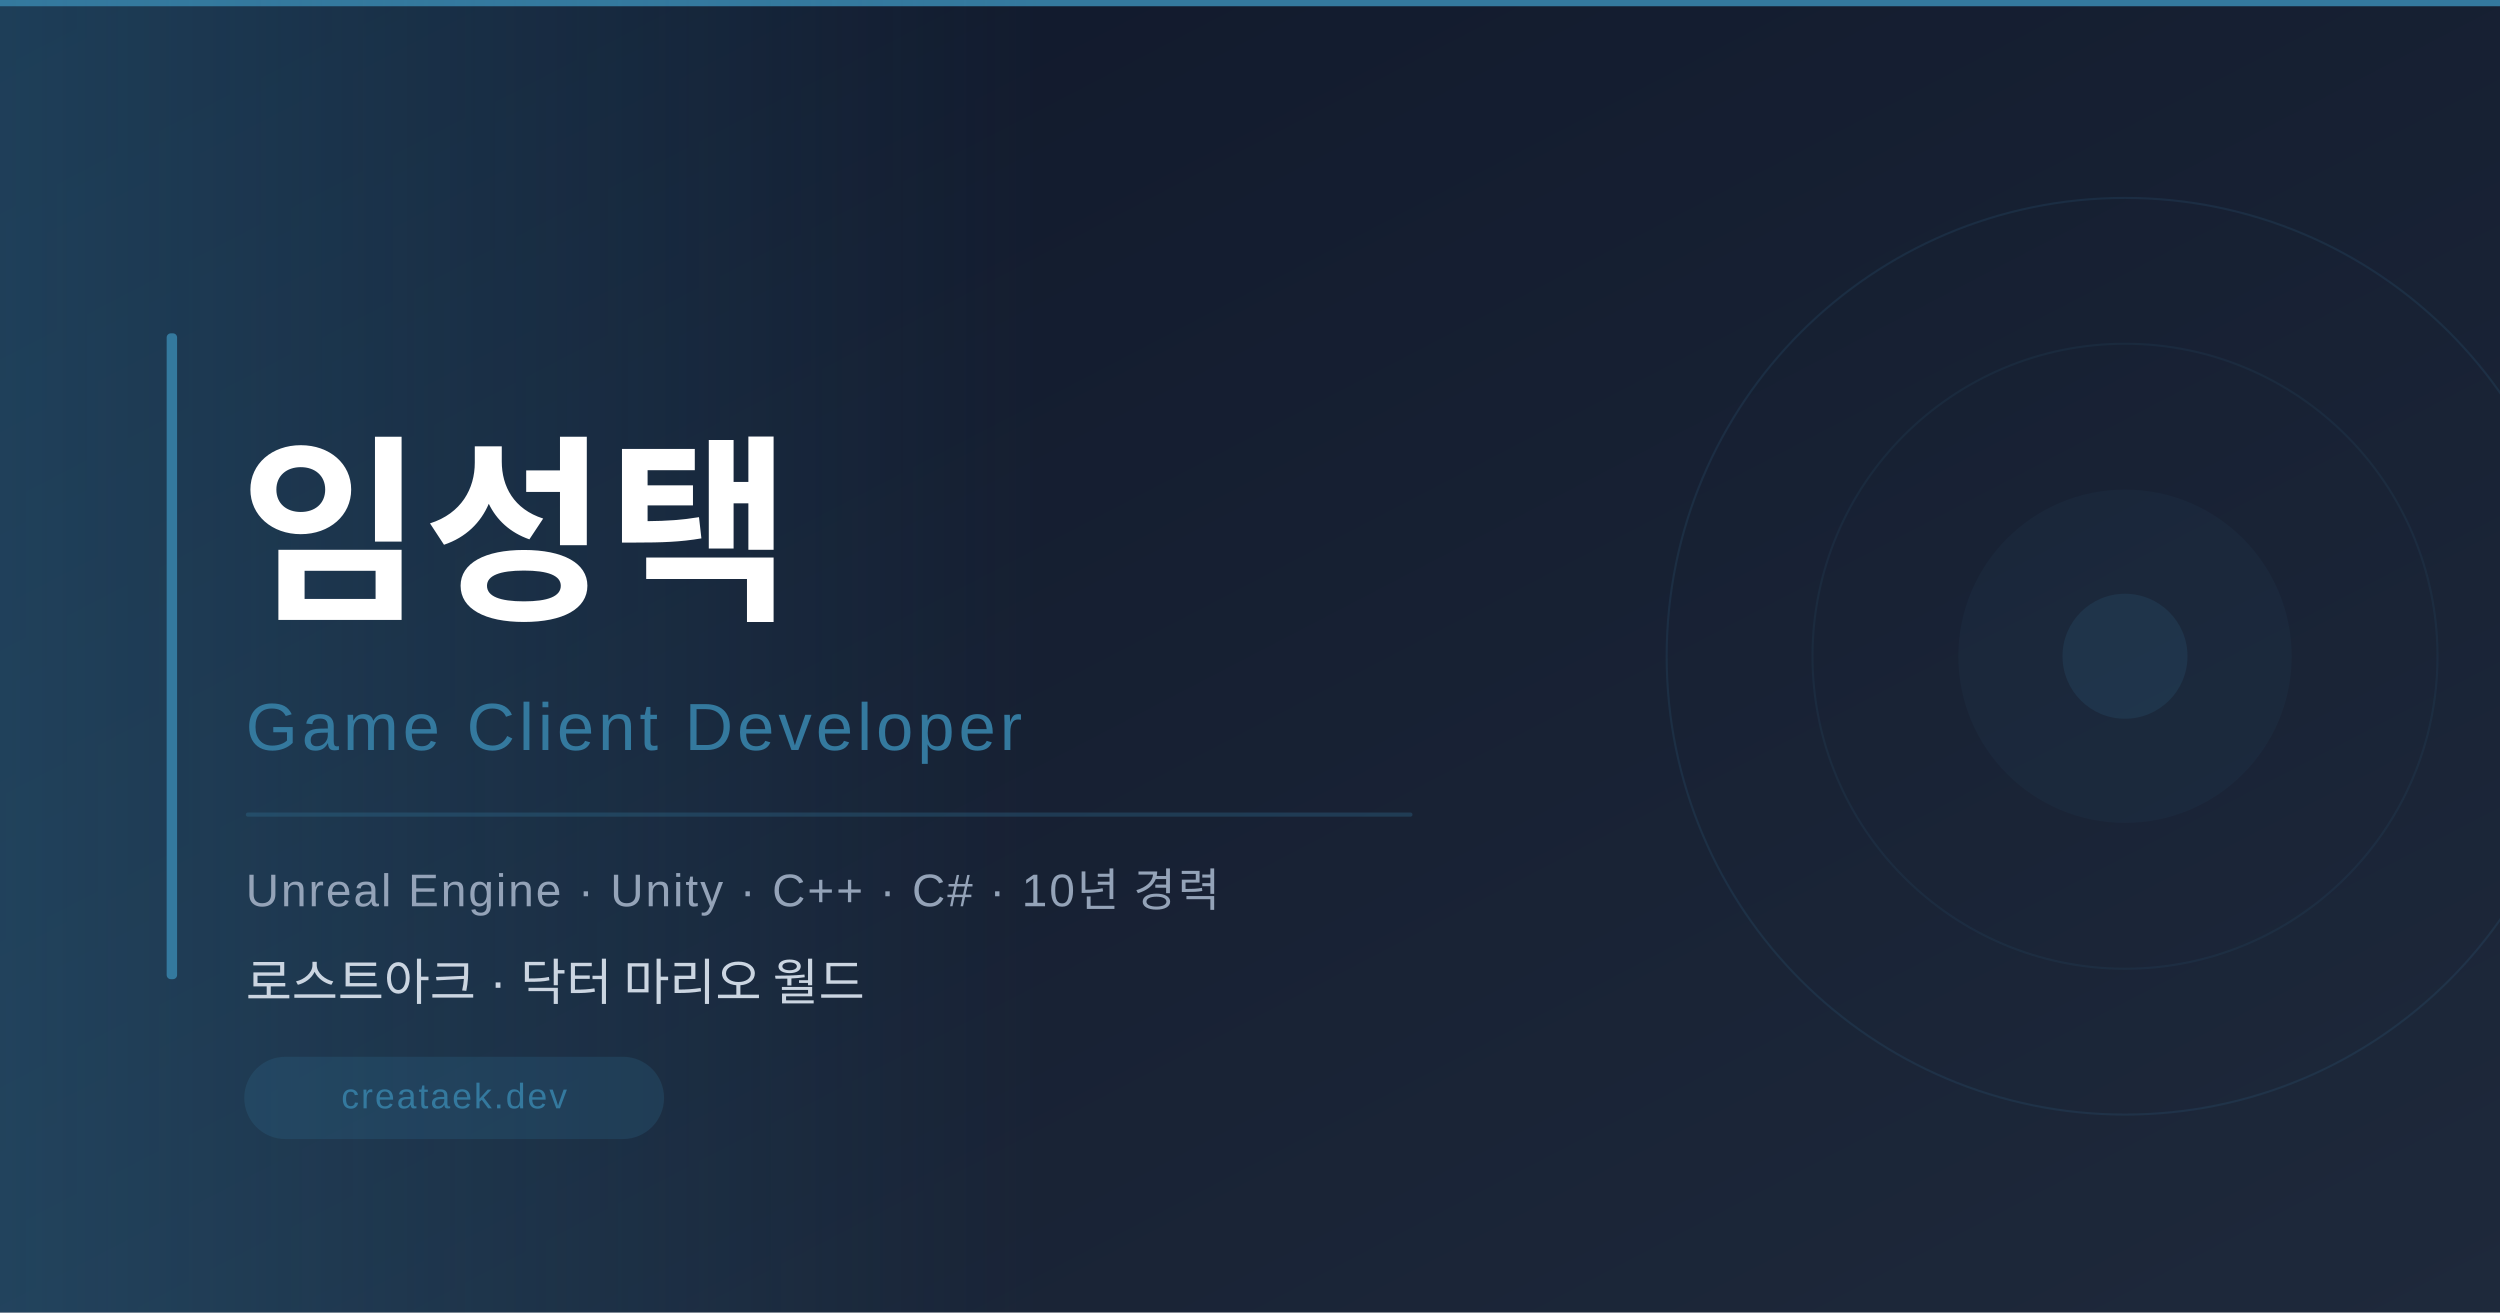
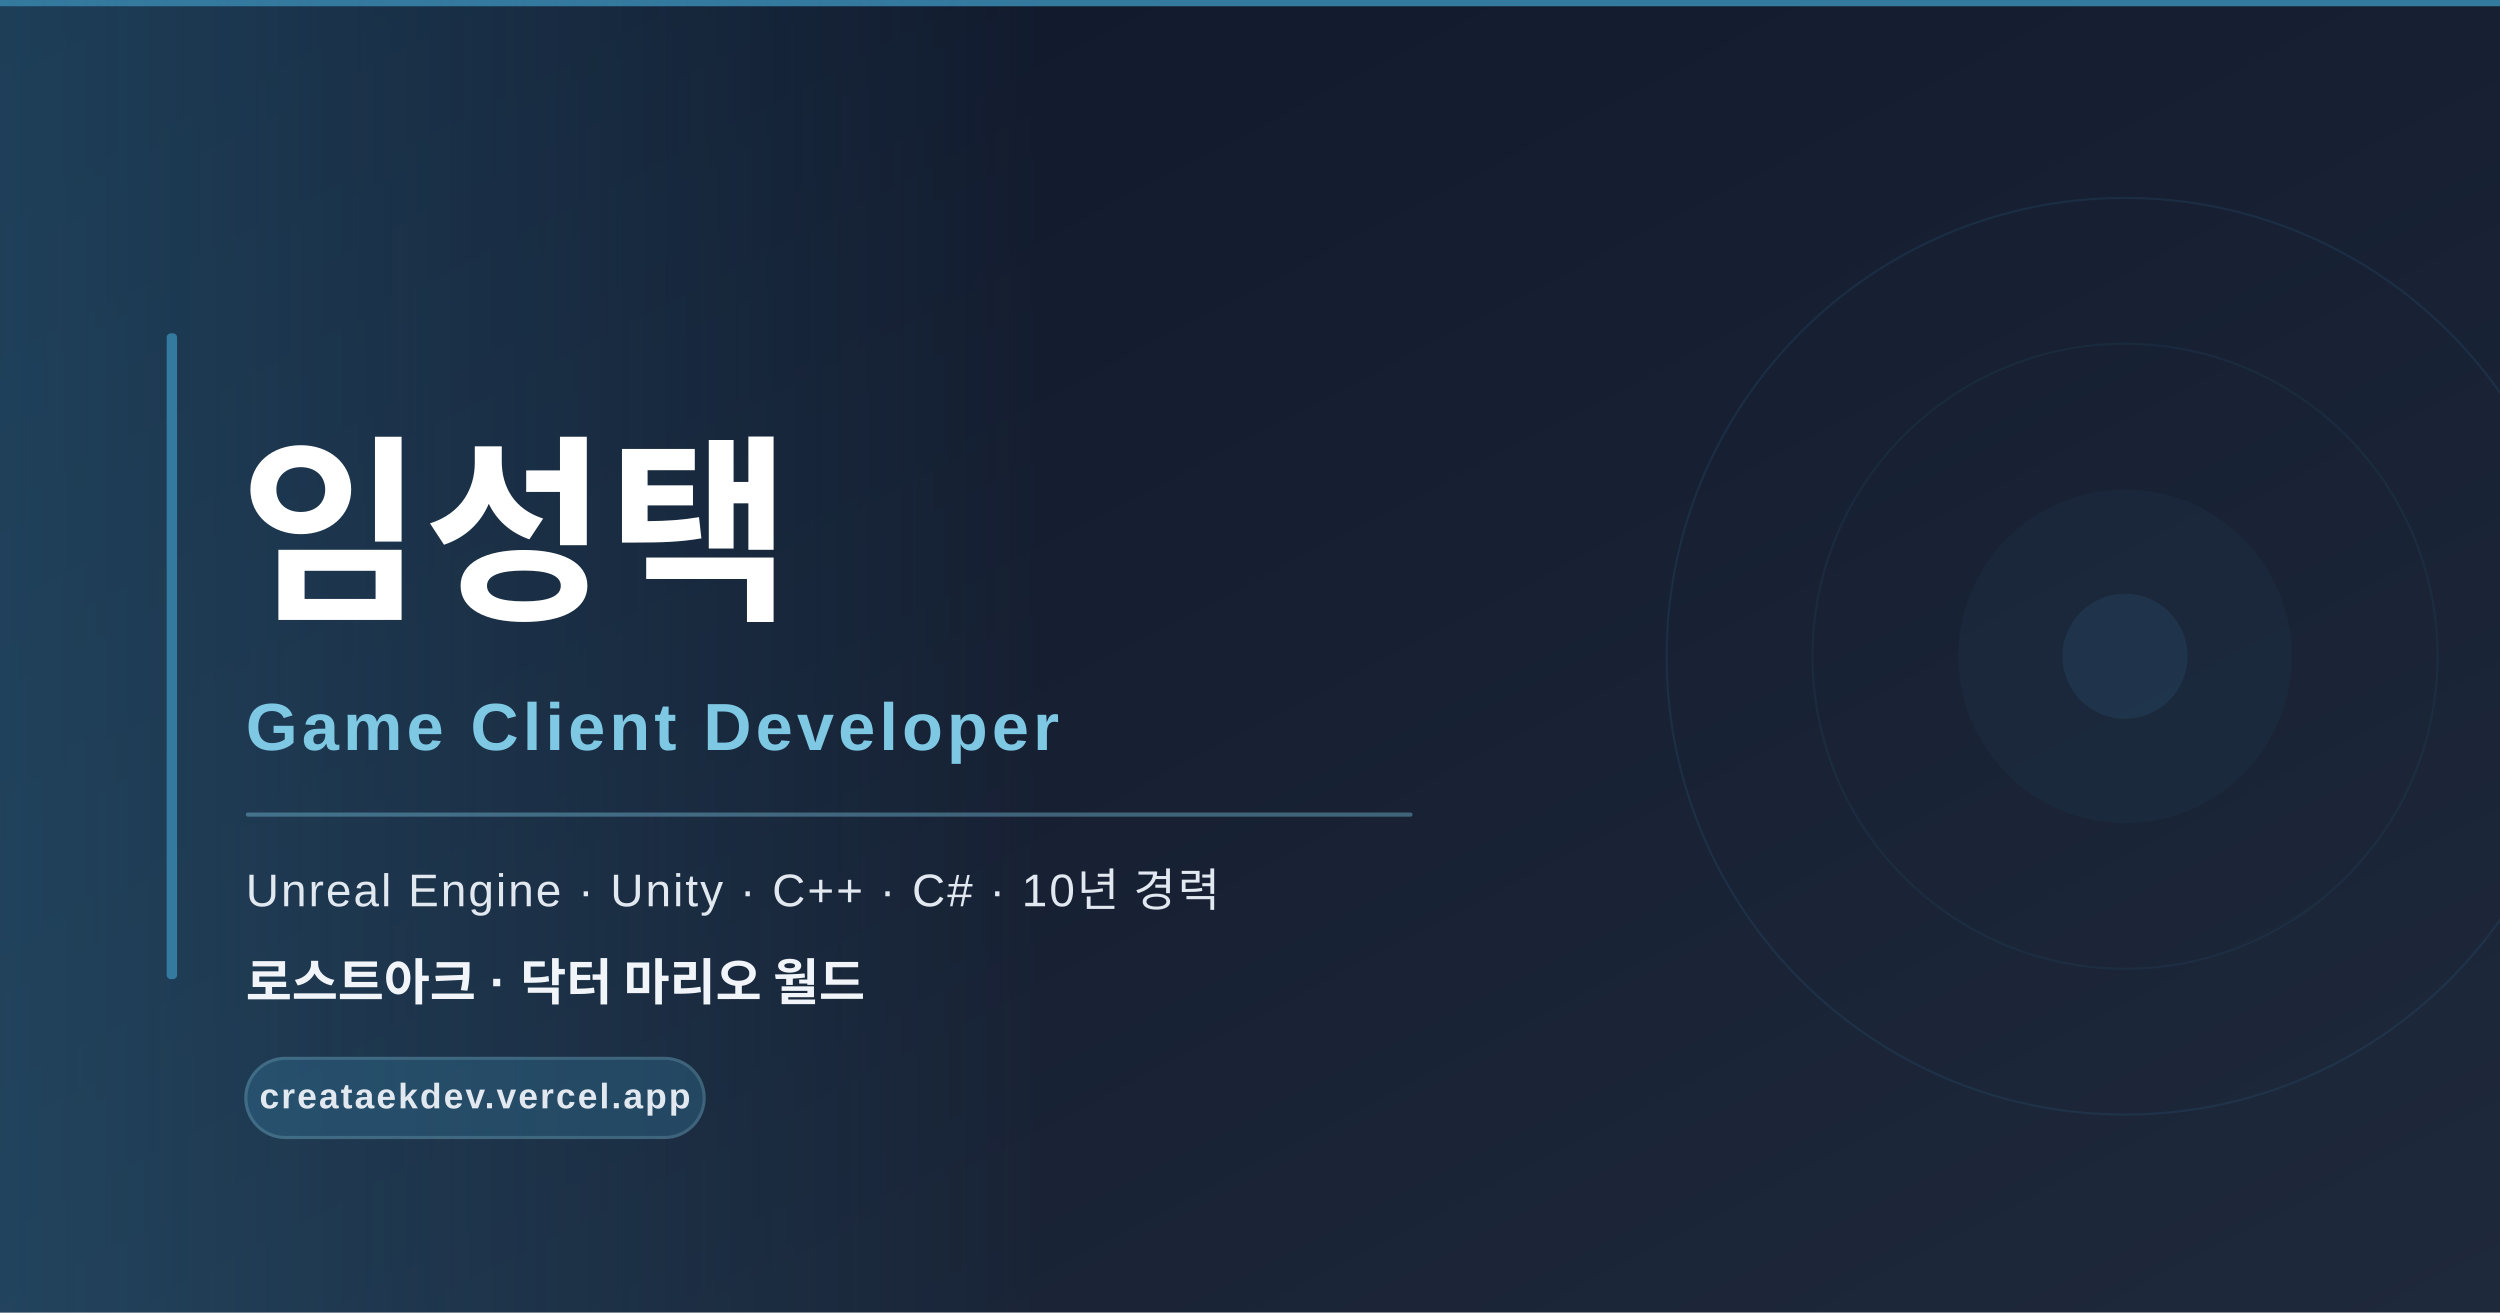
<svg xmlns="http://www.w3.org/2000/svg" width="1200" height="630" viewBox="0 0 1200 630">
  <defs>
    <linearGradient id="bg" x1="0" y1="0" x2="1" y2="1">
      <stop offset="0%" stop-color="#0f172a" />
      <stop offset="100%" stop-color="#1e293b" />
    </linearGradient>
    <linearGradient id="glow" x1="0" y1="0" x2="1" y2="0">
      <stop offset="0%" stop-color="#34799e" stop-opacity="0.4" />
      <stop offset="100%" stop-color="#34799e" stop-opacity="0" />
    </linearGradient>
  </defs>
  <rect width="1200" height="630" fill="url(#bg)" />
  <rect x="0" y="0" width="1200" height="3" fill="#34799e" />
  <rect x="0" y="0" width="500" height="630" fill="url(#glow)" />
  <rect x="80" y="160" width="5" height="310" fill="#34799e" rx="2" />
  <text x="115" y="290" font-family="'Malgun Gothic', 'Apple SD Gothic Neo', 'Noto Sans KR', Arial, sans-serif" font-size="96" font-weight="700" fill="white">임성택</text>
-   <text x="118" y="360" font-family="'Segoe UI', Arial, sans-serif" font-size="32" font-weight="400" fill="#34799e" letter-spacing="2">Game Client Developer</text>
-   <rect x="118" y="390" width="560" height="2" fill="#34799e" opacity="0.3" rx="1" />
-   <text x="118" y="435" font-family="'Segoe UI', Arial, sans-serif" font-size="22" fill="#94a3b8" letter-spacing="1">Unreal Engine  ·  Unity  ·  C++  ·  C#  ·  10년 경력</text>
-   <text x="118" y="480" font-family="'Malgun Gothic', 'Apple SD Gothic Neo', 'Noto Sans KR', Arial, sans-serif" font-size="24" fill="#cbd5e1">로스트아크  ·  닥터 마리오 월드</text>
-   <rect x="118" y="508" width="200" height="38" rx="19" fill="#34799e" opacity="0.2" stroke="#34799e" stroke-width="1.5" />
-   <text x="218" y="532" font-family="'Segoe UI', Arial, sans-serif" font-size="17" fill="#34799e" text-anchor="middle" letter-spacing="1">creataek.dev</text>
+   <text x="118" y="360" font-family="'Segoe UI', Arial, sans-serif" font-size="32" font-weight="600" fill="#7ec8e3" letter-spacing="2">Game Client Developer</text>
+   <rect x="118" y="390" width="560" height="2" fill="#7ec8e3" opacity="0.4" rx="1" />
+   <text x="118" y="435" font-family="'Segoe UI', Arial, sans-serif" font-size="22" fill="#e2e8f0" letter-spacing="1">Unreal Engine  ·  Unity  ·  C++  ·  C#  ·  10년 경력</text>
+   <text x="118" y="480" font-family="'Malgun Gothic', 'Apple SD Gothic Neo', 'Noto Sans KR', Arial, sans-serif" font-size="24" font-weight="600" fill="#f1f5f9">로스트아크  ·  닥터 마리오 월드</text>
+   <rect x="118" y="508" width="220" height="38" rx="19" fill="#34799e" opacity="0.35" stroke="#7ec8e3" stroke-width="1.5" />
+   <text x="228" y="532" font-family="'Segoe UI', Arial, sans-serif" font-size="17" font-weight="600" fill="#e2e8f0" text-anchor="middle" letter-spacing="1">creataekdev.vercel.app</text>
  <circle cx="1020" cy="315" r="220" fill="none" stroke="#34799e" stroke-width="1" opacity="0.15" />
  <circle cx="1020" cy="315" r="150" fill="none" stroke="#34799e" stroke-width="1" opacity="0.1" />
  <circle cx="1020" cy="315" r="80" fill="#34799e" opacity="0.06" />
  <circle cx="1020" cy="315" r="30" fill="#34799e" opacity="0.15" />
</svg>
